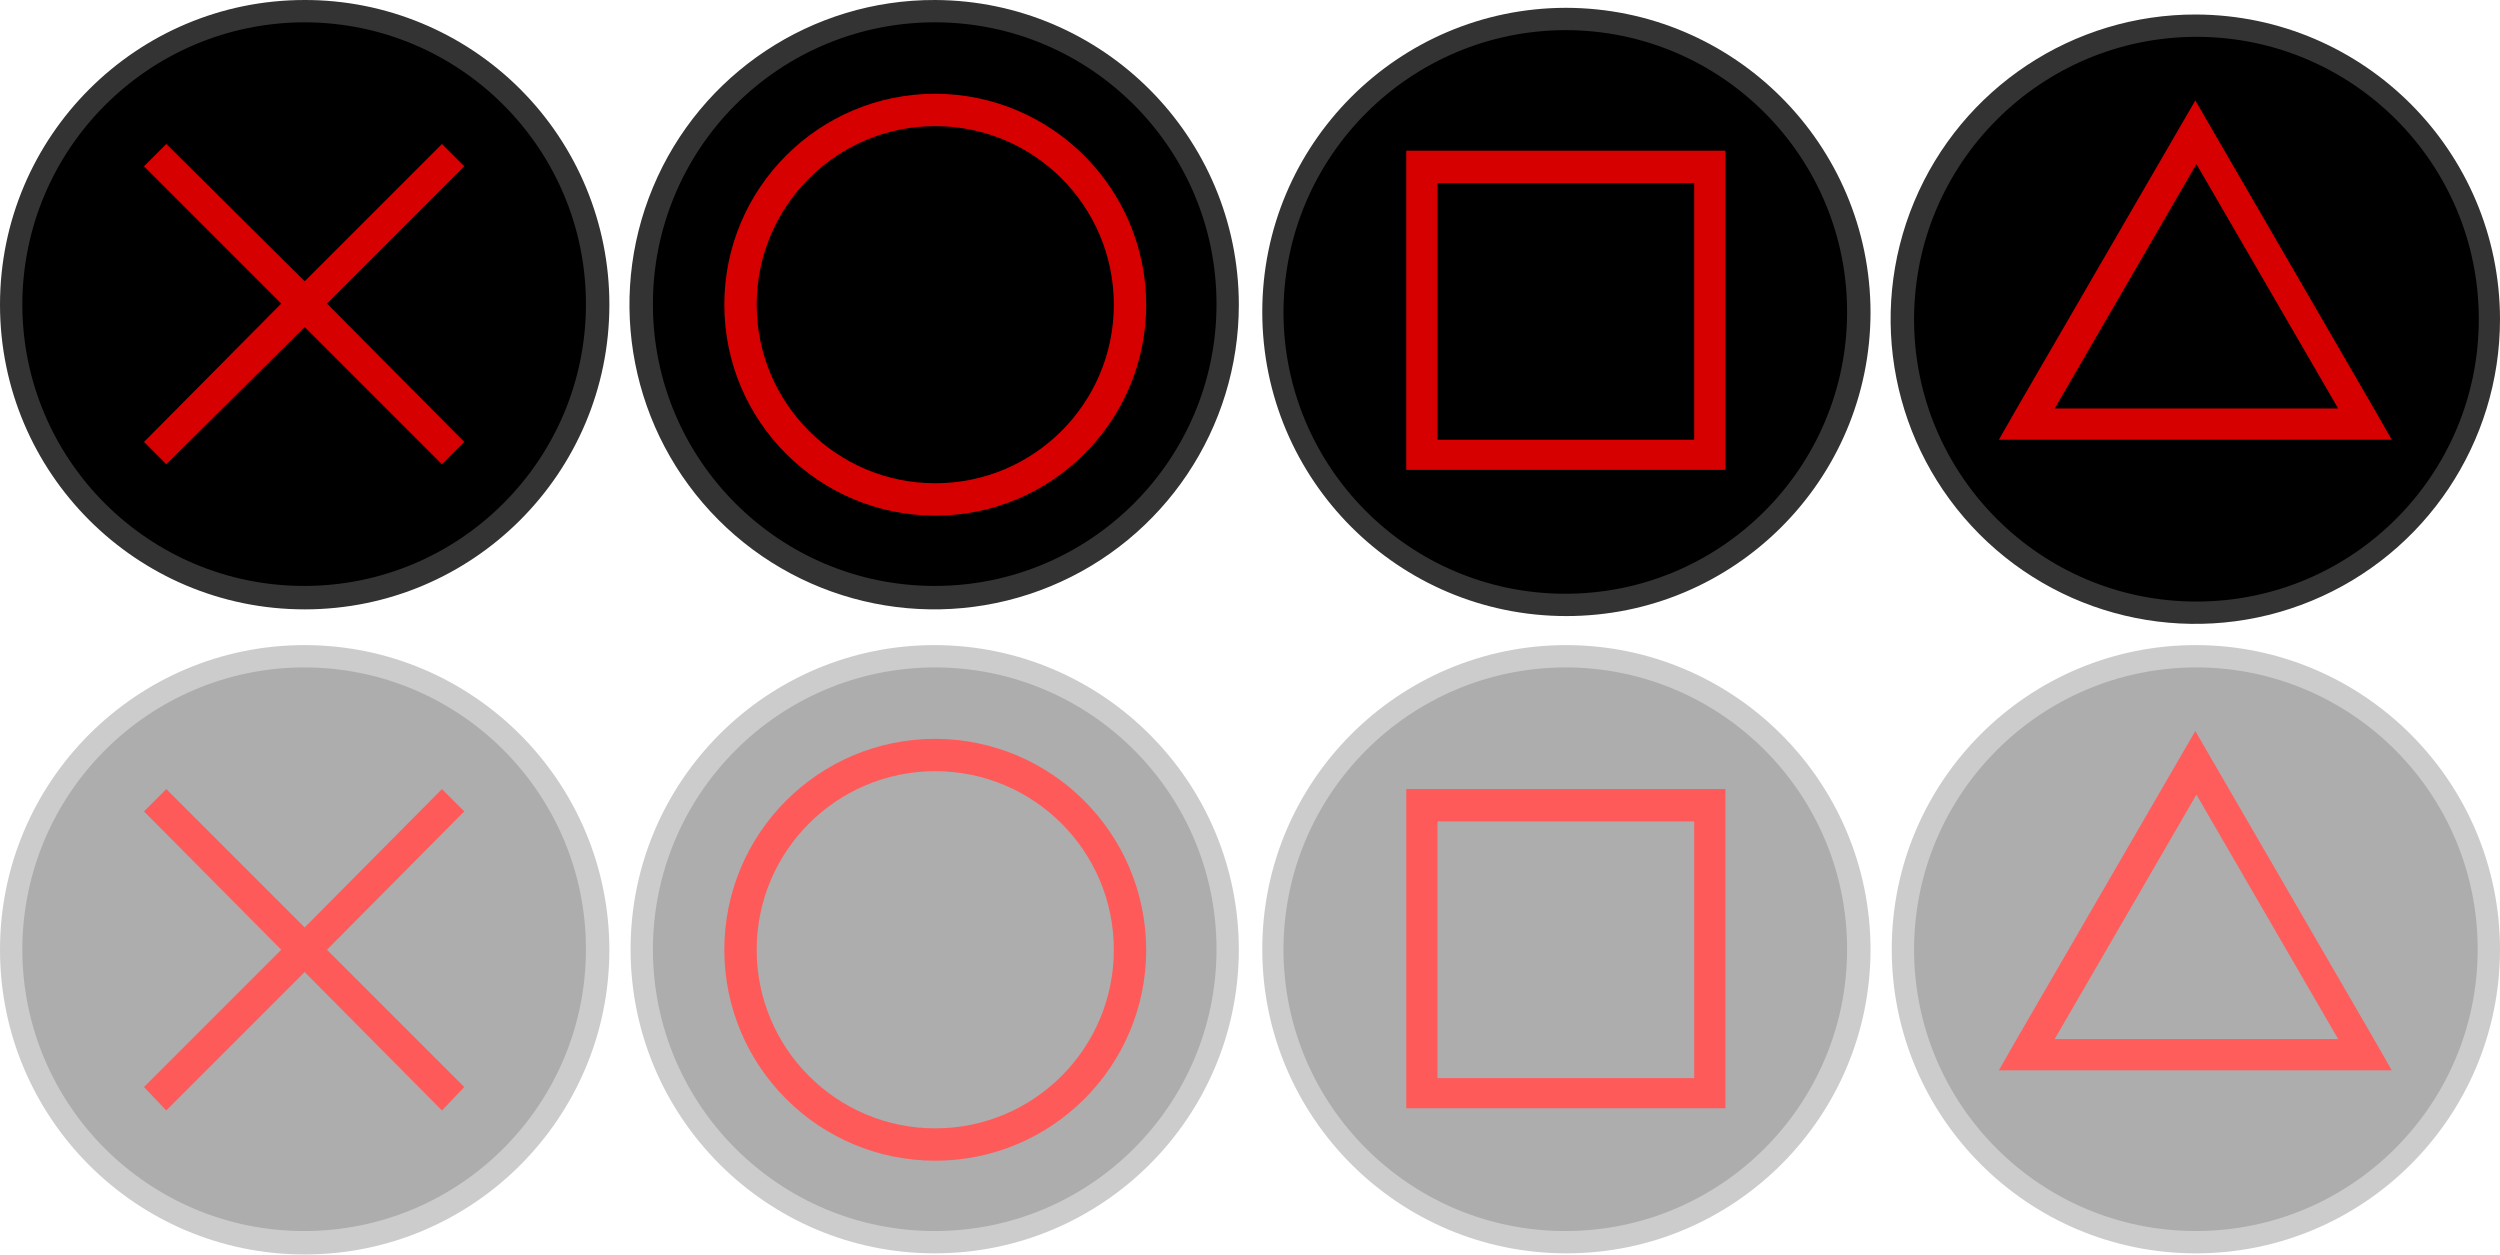
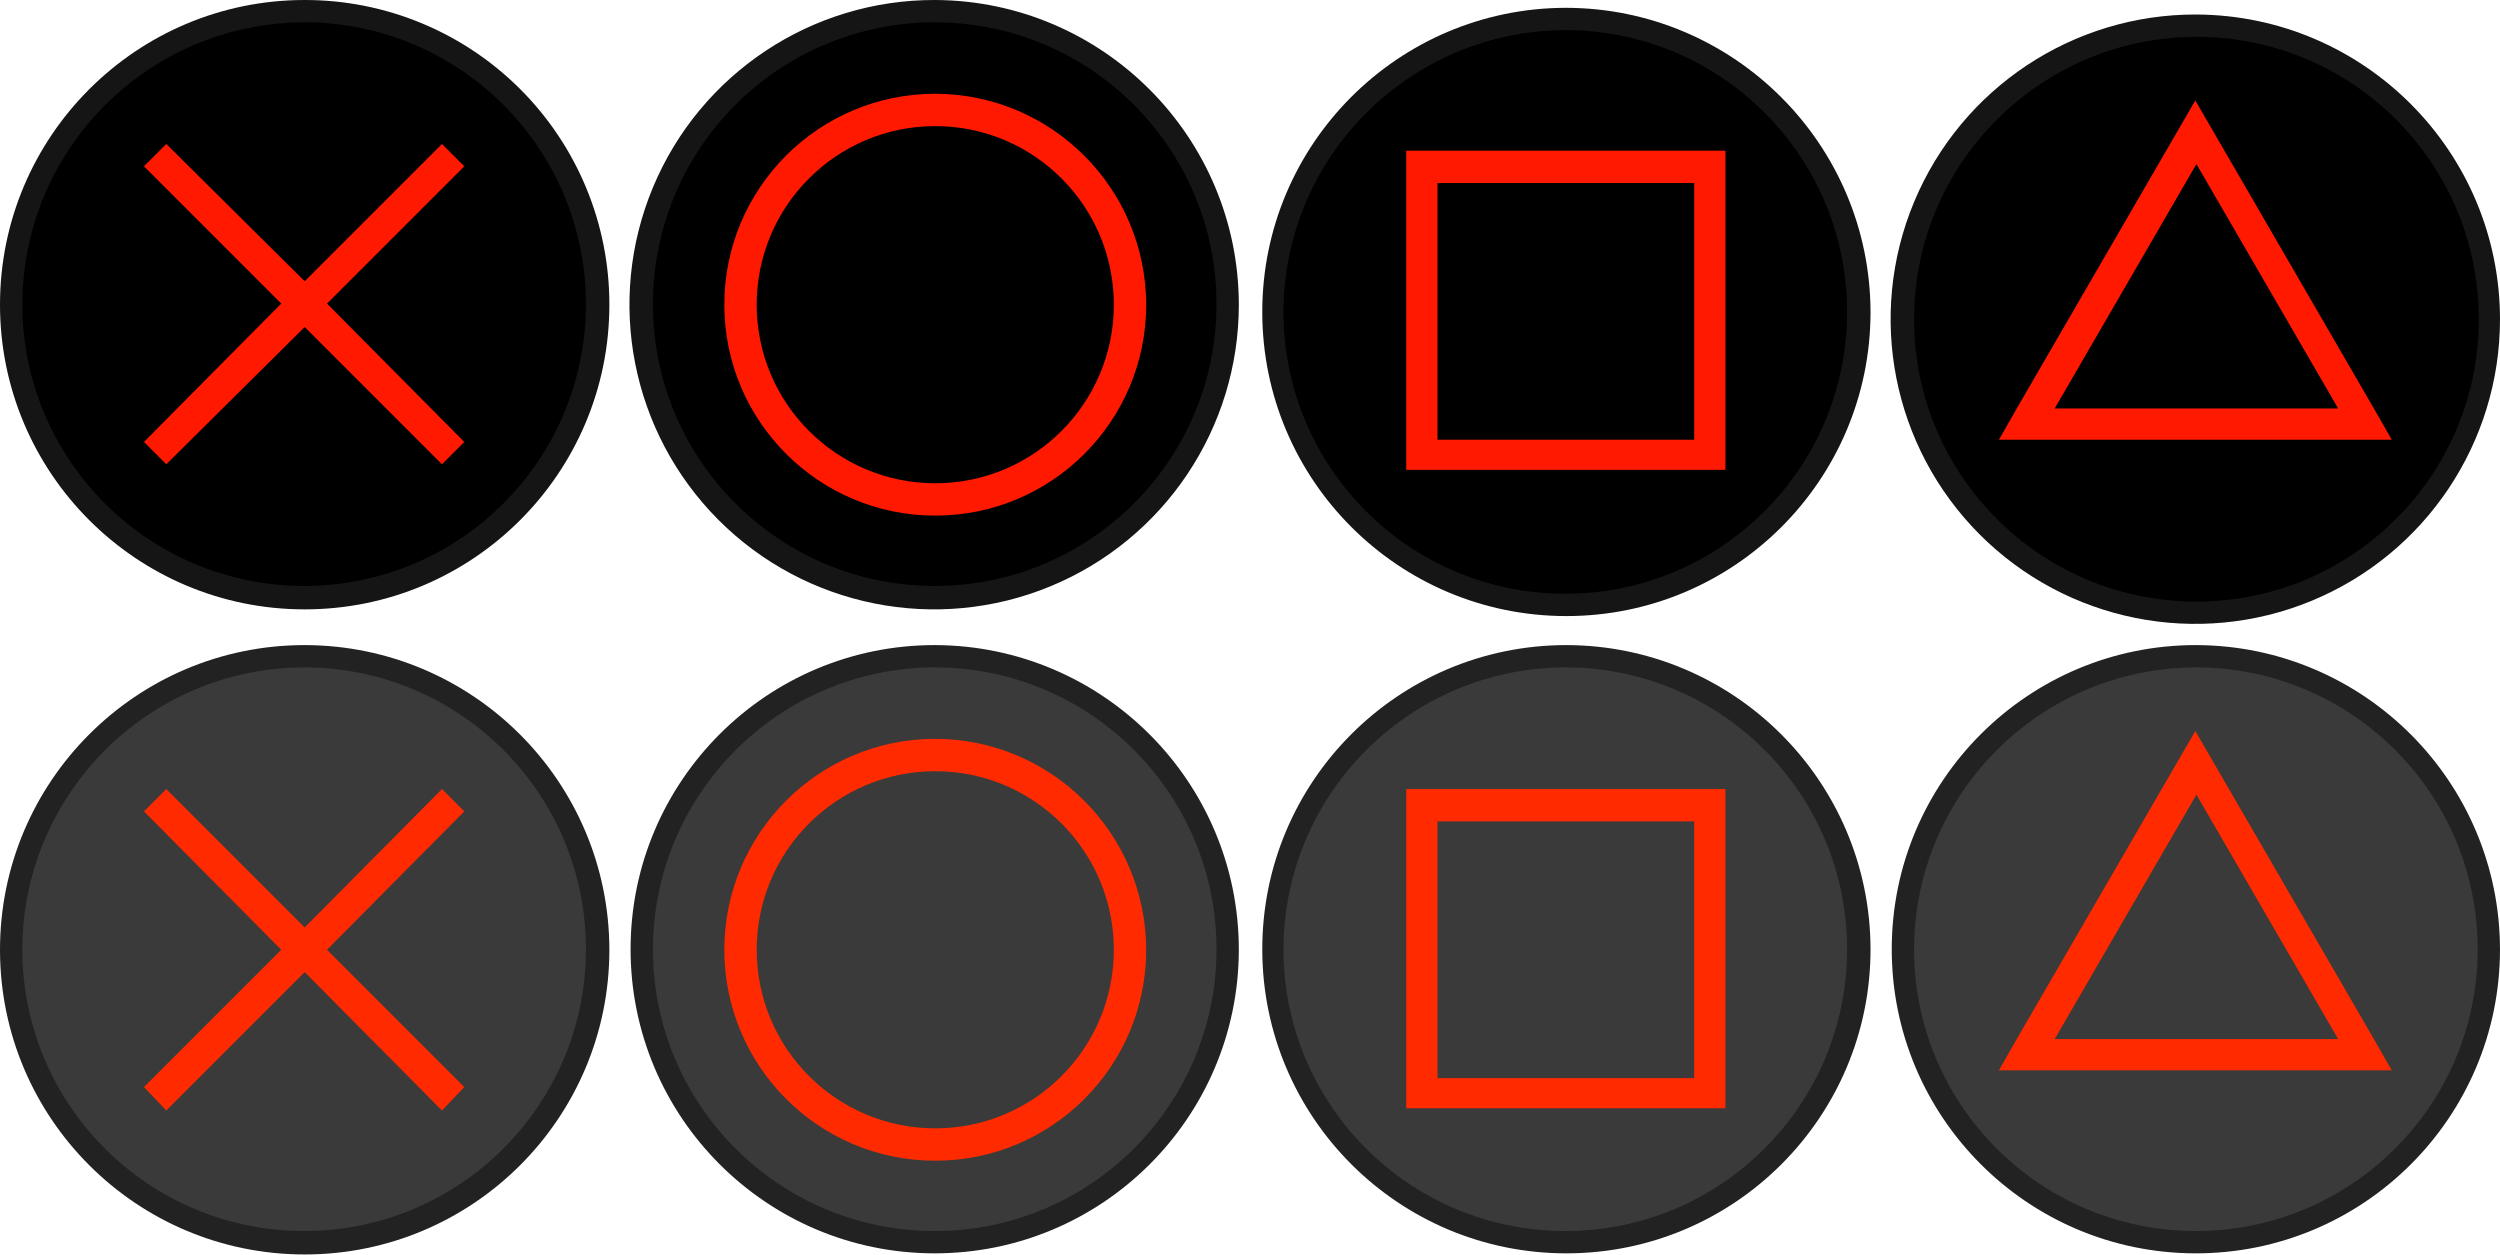
<svg xmlns="http://www.w3.org/2000/svg" id="Layer_1" data-name="Layer 1" width="224" height="112.4" viewBox="0 0 224 112.4" version="1.1">
  <defs id="defs1">
    <style id="style1">
      .cls-1 {
-         fill: #e6e6e6;
+         fill: #171717;
      }

      .cls-2 {
-         fill: #f0f0f0;
+         fill: #242424;
      }

      .cls-3 {
-         fill: #009898;
+         fill: #ff6a00;
      }

      .cls-4 {
-         fill: #824e20;
+         fill: #ff2a00;
      }

      .cls-5 {
-         fill: #079647;
+         fill: #ffb000;
      }

      .cls-6 {
-         fill: #be1e5f;
+         fill: #ff3b00;
      }

      .cls-7 {
-         fill: #1a1a1a;
+         fill: #090909;
      }

      .cls-8 {
-         fill: #0f0f0f;
+         fill: #0d0d0d;
      }

      .cls-9 {
-         fill: #f16667;
+         fill: #ff1900;
      }

      .cls-10 {
-         fill: #7fb1df;
+         fill: #ff7a00;
      }

      .cls-11 {
-         fill: #cb79b1;
+         fill: #ff2a1a;
      }

      .cls-12 {
-         fill: #66c194;
+         fill: #ffb000;
      }
    </style>
  </defs>
  <g id="g12">
    <g id="g3">
      <g id="g2">
-         <path class="cls-1" d="M83.8,111.3A26.25,26.25,0,1,1,110,85.1,26.33,26.33,0,0,1,83.8,111.3Z" id="path1" style="fill:#adadad;fill-opacity:1" />
-         <path class="cls-2" d="M83.8,59.8A25.25,25.25,0,1,1,58.5,85.1,25.31,25.31,0,0,1,83.8,59.8m0-2A27.25,27.25,0,1,0,111,85.1,27.31,27.31,0,0,0,83.8,57.8Z" id="path2" style="fill:#cccccc;fill-opacity:1" />
+         <path class="cls-1" d="M83.8,111.3A26.25,26.25,0,1,1,110,85.1,26.33,26.33,0,0,1,83.8,111.3Z" id="path1" style="fill:#3a3a3a;fill-opacity:1" />
+         <path class="cls-2" d="M83.8,59.8A25.25,25.25,0,1,1,58.5,85.1,25.31,25.31,0,0,1,83.8,59.8m0-2A27.25,27.25,0,1,0,111,85.1,27.31,27.31,0,0,0,83.8,57.8Z" id="path2" style="fill:#222222;fill-opacity:1" />
      </g>
-       <path class="cls-3" d="M83.8,66.2a18.9,18.9,0,1,0,18.9,18.9A18.95,18.95,0,0,0,83.8,66.2Zm0,34.9a16,16,0,1,1,16-16A16,16,0,0,1,83.8,101.1Z" id="path3" style="fill:#ff5a5a;fill-opacity:1" />
+       <path class="cls-3" d="M83.8,66.2a18.9,18.9,0,1,0,18.9,18.9A18.95,18.95,0,0,0,83.8,66.2Zm0,34.9a16,16,0,1,1,16-16A16,16,0,0,1,83.8,101.1Z" id="path3" style="fill:#ff2a00;fill-opacity:1" />
    </g>
    <g id="g6">
      <g id="g5">
-         <path class="cls-1" d="M27.2,111.3A26.2,26.2,0,1,1,53.6,85.1,26.23,26.23,0,0,1,27.2,111.3Z" id="path4" style="fill:#adadad;fill-opacity:1" />
-         <path class="cls-2" d="M27.3,59.8A25.25,25.25,0,1,1,2,85.1,25.31,25.31,0,0,1,27.3,59.8m0-2A27.3,27.3,0,1,0,54.6,85.1,27.34,27.34,0,0,0,27.3,57.8Z" id="path5" style="fill:#cccccc;fill-opacity:1" />
+         <path class="cls-1" d="M27.2,111.3A26.2,26.2,0,1,1,53.6,85.1,26.23,26.23,0,0,1,27.2,111.3Z" id="path4" style="fill:#3a3a3a;fill-opacity:1" />
+         <path class="cls-2" d="M27.3,59.8A25.25,25.25,0,1,1,2,85.1,25.31,25.31,0,0,1,27.3,59.8m0-2A27.3,27.3,0,1,0,54.6,85.1,27.34,27.34,0,0,0,27.3,57.8Z" id="path5" style="fill:#222222;fill-opacity:1" />
      </g>
-       <polygon class="cls-4" points="41.6 72.7 39.6 70.7 27.3 83.1 14.9 70.7 12.9 72.7 25.2 85.1 12.9 97.4 14.9 99.5 27.3 87.1 39.6 99.5 41.6 97.4 29.3 85.1 41.6 72.7" id="polygon5" style="fill:#ff5a5a;fill-opacity:1" />
+       <polygon class="cls-4" points="41.6 72.7 39.6 70.7 27.3 83.1 14.9 70.7 12.9 72.7 25.2 85.1 12.9 97.4 14.9 99.5 27.3 87.1 39.6 99.5 41.6 97.4 29.3 85.1 41.6 72.7" id="polygon5" style="fill:#ff2a00;fill-opacity:1" />
    </g>
    <g id="g8">
      <g id="g7">
-         <path class="cls-1" d="M140.3,111.3A26.25,26.25,0,1,1,166.6,85,26.25,26.25,0,0,1,140.3,111.3Z" id="path6" style="fill:#adadad;fill-opacity:1" />
-         <path class="cls-2" d="M140.3,59.8A25.25,25.25,0,1,1,115,85.1a25.31,25.31,0,0,1,25.3-25.3m0-2A27.25,27.25,0,1,0,167.6,85a27.31,27.31,0,0,0-27.3-27.2Z" id="path7" style="fill:#cccccc;fill-opacity:1" />
+         <path class="cls-1" d="M140.3,111.3A26.25,26.25,0,1,1,166.6,85,26.25,26.25,0,0,1,140.3,111.3Z" id="path6" style="fill:#3a3a3a;fill-opacity:1" />
+         <path class="cls-2" d="M140.3,59.8A25.25,25.25,0,1,1,115,85.1a25.31,25.31,0,0,1,25.3-25.3m0-2A27.25,27.25,0,1,0,167.6,85a27.31,27.31,0,0,0-27.3-27.2Z" id="path7" style="fill:#222222;fill-opacity:1" />
      </g>
-       <path class="cls-5" d="M151.8,70.7H126V99.3h28.6V70.7Zm0,25.9h-23v-23h23Z" id="path8" style="fill:#ff5a5a;fill-opacity:1" />
+       <path class="cls-5" d="M151.8,70.7H126V99.3h28.6V70.7Zm0,25.9h-23v-23h23Z" id="path8" style="fill:#ff2a00;fill-opacity:1" />
    </g>
    <g id="g11">
      <g id="g10">
-         <path class="cls-1" d="M196.7,111.3A26.25,26.25,0,1,1,223,85.1,26.33,26.33,0,0,1,196.7,111.3Z" id="path9" style="fill:#adadad;fill-opacity:1" />
-         <path class="cls-2" d="M196.8,59.8a25.25,25.25,0,1,1-25.3,25.3,25.31,25.31,0,0,1,25.3-25.3m0-2A27.25,27.25,0,1,0,224,85.1a27.31,27.31,0,0,0-27.2-27.3Z" id="path10" style="fill:#cccccc;fill-opacity:1" />
+         <path class="cls-1" d="M196.7,111.3A26.25,26.25,0,1,1,223,85.1,26.33,26.33,0,0,1,196.7,111.3Z" id="path9" style="fill:#3a3a3a;fill-opacity:1" />
+         <path class="cls-2" d="M196.8,59.8a25.25,25.25,0,1,1-25.3,25.3,25.31,25.31,0,0,1,25.3-25.3m0-2A27.25,27.25,0,1,0,224,85.1a27.31,27.31,0,0,0-27.2-27.3Z" id="path10" style="fill:#222222;fill-opacity:1" />
      </g>
-       <path class="cls-6" d="M212.7,93.1l-16-27.6-16,27.6-1.6,2.8h35.2Zm-15.9,0H184.1l12.7-21.9,12.7,21.9Z" id="path11" style="fill:#ff5c5c;fill-opacity:1" />
+       <path class="cls-6" d="M212.7,93.1l-16-27.6-16,27.6-1.6,2.8h35.2Zm-15.9,0H184.1l12.7-21.9,12.7,21.9Z" id="path11" style="fill:#ff2a00;fill-opacity:1" />
    </g>
  </g>
  <g id="g23">
    <g id="g14">
      <g id="g13">
        <path class="cls-7" d="M83.8,53.5A26.25,26.25,0,1,1,110,27.2,26.33,26.33,0,0,1,83.8,53.5Z" id="path12" style="fill:#000000;fill-opacity:1" />
-         <path class="cls-8" d="M83.8,2A25.25,25.25,0,1,1,58.5,27.3,25.24,25.24,0,0,1,83.8,2m0-2A27.3,27.3,0,1,0,111,27.3,27.34,27.34,0,0,0,83.8,0Z" id="path13" style="fill:#333333;fill-opacity:1" />
+         <path class="cls-8" d="M83.8,2A25.25,25.25,0,1,1,58.5,27.3,25.24,25.24,0,0,1,83.8,2m0-2A27.3,27.3,0,1,0,111,27.3,27.34,27.34,0,0,0,83.8,0Z" id="path13" style="fill:#151515;fill-opacity:1" />
      </g>
-       <path class="cls-9" d="M83.8,8.4a18.9,18.9,0,1,0,18.9,18.9A18.95,18.95,0,0,0,83.8,8.4Zm0,34.9a16,16,0,1,1,16-16A16,16,0,0,1,83.8,43.3Z" id="path14" style="fill:#d60000;fill-opacity:1" />
+       <path class="cls-9" d="M83.8,8.4a18.9,18.9,0,1,0,18.9,18.9A18.95,18.95,0,0,0,83.8,8.4Zm0,34.9a16,16,0,1,1,16-16A16,16,0,0,1,83.8,43.3Z" id="path14" style="fill:#ff1900;fill-opacity:1" />
    </g>
    <g id="g17">
      <g id="g16">
        <path class="cls-7" d="M27.2,53.5A26.25,26.25,0,1,1,53.5,27.3,26.29,26.29,0,0,1,27.2,53.5Z" id="path15" style="fill:#000000;fill-opacity:1" />
-         <path class="cls-8" d="M27.3,2A25.25,25.25,0,1,1,2,27.3,25.33,25.33,0,0,1,27.3,2m0-2A27.3,27.3,0,1,0,54.6,27.3,27.27,27.27,0,0,0,27.3,0Z" id="path16" style="fill:#333333;fill-opacity:1" />
+         <path class="cls-8" d="M27.3,2A25.25,25.25,0,1,1,2,27.3,25.33,25.33,0,0,1,27.3,2m0-2A27.3,27.3,0,1,0,54.6,27.3,27.27,27.27,0,0,0,27.3,0Z" id="path16" style="fill:#151515;fill-opacity:1" />
      </g>
-       <polygon class="cls-10" points="41.6 14.9 39.6 12.9 27.3 25.2 14.9 12.9 12.9 14.9 25.2 27.2 12.9 39.6 14.9 41.6 27.3 29.3 39.6 41.6 41.6 39.6 29.3 27.2 41.6 14.9" id="polygon16" style="fill:#d60000;fill-opacity:1" />
+       <polygon class="cls-10" points="41.6 14.9 39.6 12.9 27.3 25.2 14.9 12.9 12.9 14.9 25.2 27.2 12.9 39.6 14.9 41.6 27.3 29.3 39.6 41.6 41.6 39.6 29.3 27.2 41.6 14.9" id="polygon16" style="fill:#ff1900;fill-opacity:1" />
    </g>
    <g id="g19">
      <g id="g18">
        <path class="cls-7" d="M140.3,54.2A26.25,26.25,0,1,1,166.6,28,26.23,26.23,0,0,1,140.3,54.2Z" id="path17" style="fill:#000000;fill-opacity:1" />
-         <path class="cls-8" d="M140.3,2.7A25.25,25.25,0,1,1,115,27.9,25.33,25.33,0,0,1,140.3,2.7m0-2A27.25,27.25,0,1,0,167.6,28,27.34,27.34,0,0,0,140.3.7Z" id="path18" style="fill:#333333;fill-opacity:1" />
+         <path class="cls-8" d="M140.3,2.7A25.25,25.25,0,1,1,115,27.9,25.33,25.33,0,0,1,140.3,2.7m0-2A27.25,27.25,0,1,0,167.6,28,27.34,27.34,0,0,0,140.3.7Z" id="path18" style="fill:#151515;fill-opacity:1" />
      </g>
-       <path class="cls-11" d="M151.8,13.5H126V42.1h28.6V13.5Zm0,25.9h-23v-23h23Z" id="path19" style="fill:#d60000;fill-opacity:1" />
+       <path class="cls-11" d="M151.8,13.5H126V42.1h28.6V13.5Zm0,25.9h-23v-23h23Z" id="path19" style="fill:#ff1900;fill-opacity:1" />
    </g>
    <g id="g22">
      <g id="g21">
        <path class="cls-7" d="M196.7,54.8A26.3,26.3,0,1,1,223,28.6,26.33,26.33,0,0,1,196.7,54.8Z" id="path20" style="fill:#000000;fill-opacity:1" />
-         <path class="cls-8" d="M196.8,3.3a25.3,25.3,0,1,1-25.3,25.3A25.33,25.33,0,0,1,196.8,3.3m0-2A27.3,27.3,0,1,0,224,28.6,27.34,27.34,0,0,0,196.8,1.3Z" id="path21" style="fill:#333333;fill-opacity:1" />
+         <path class="cls-8" d="M196.8,3.3a25.3,25.3,0,1,1-25.3,25.3A25.33,25.33,0,0,1,196.8,3.3m0-2A27.3,27.3,0,1,0,224,28.6,27.34,27.34,0,0,0,196.8,1.3Z" id="path21" style="fill:#151515;fill-opacity:1" />
      </g>
-       <path class="cls-12" d="M212.7,36.6,196.7,9l-16,27.6-1.6,2.8h35.2Zm-15.9,0H184.1l12.7-21.9,12.7,21.9Z" id="path22" style="fill:#d60000;fill-opacity:1" />
+       <path class="cls-12" d="M212.7,36.6,196.7,9l-16,27.6-1.6,2.8h35.2Zm-15.9,0H184.1l12.7-21.9,12.7,21.9Z" id="path22" style="fill:#ff1900;fill-opacity:1" />
    </g>
  </g>
</svg>
